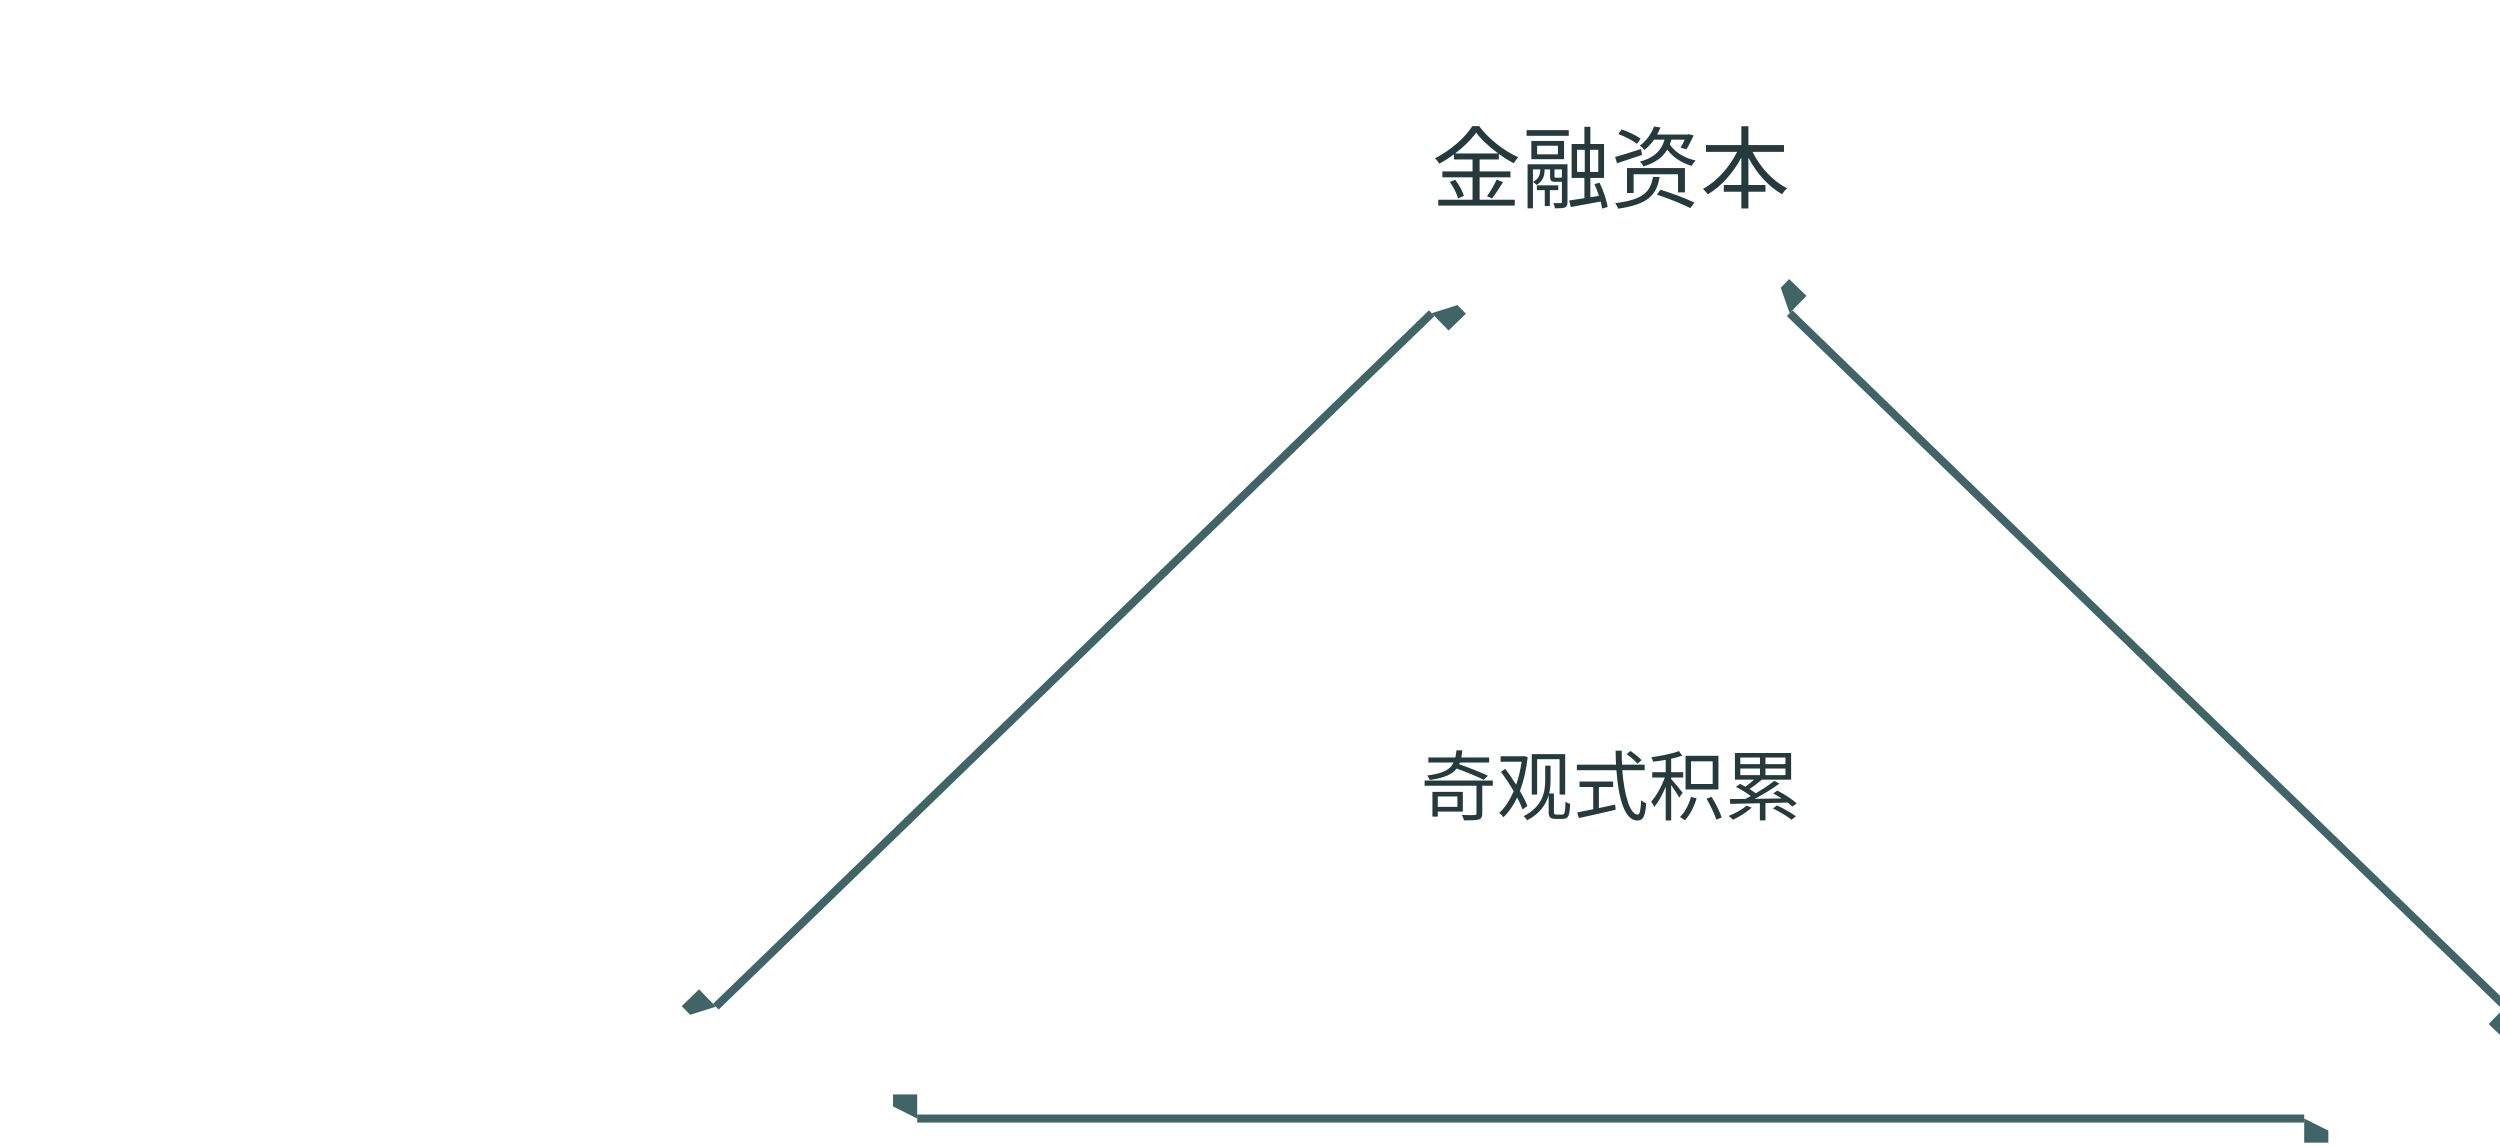
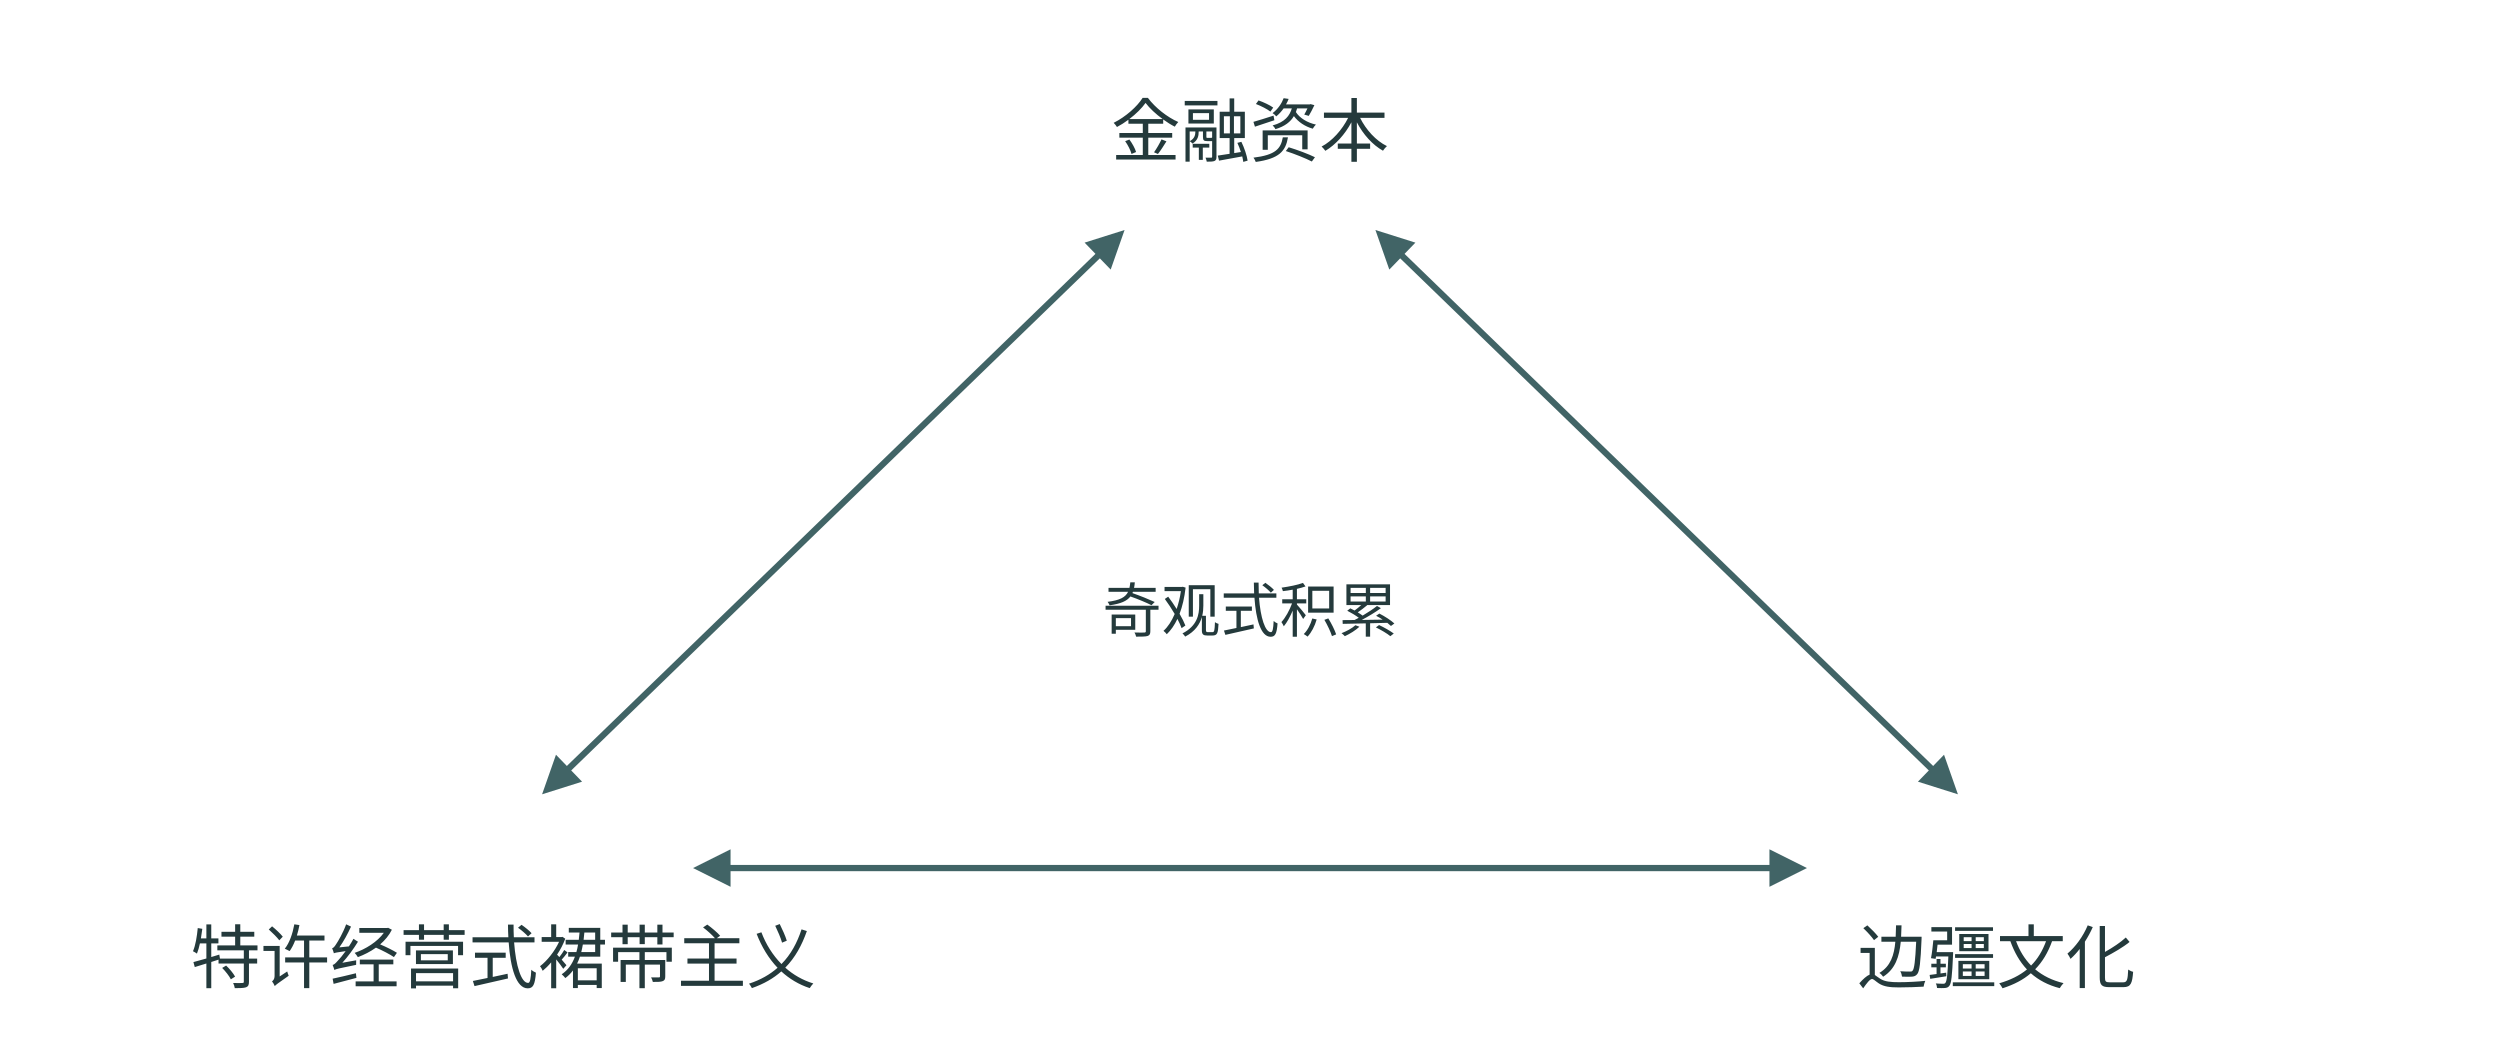
- <svg xmlns="http://www.w3.org/2000/svg" aria-label="三节点互有双向箭头，中心为奇观式积累。" role="img" viewbox="0 0 720 300">
+ <svg xmlns="http://www.w3.org/2000/svg" aria-label="三节点互有双向箭头，中心为奇观式积累。" role="img" viewBox="0 0 720 300">
  <defs>
-     <marker id="arrow-zh" markerheight="6" markerwidth="6" orient="auto-start-reverse" refx="5" refy="5" viewbox="0 0 10 10">
+     <marker id="arrow-zh" markerHeight="6" markerWidth="6" orient="auto-start-reverse" refX="5" refY="5" viewBox="0 0 10 10">
      <path d="M 0 0 L 10 5 L 0 10 z" fill="#416466" />
    </marker>
  </defs>
  <g marker-end="url(#arrow-zh)" marker-start="url(#arrow-zh)" stroke="#416466" stroke-width="1.8">
    <path d="M 320 70 L 160 225" />
    <path d="M 400 70 L 560 225" />
    <path d="M 205 250 L 515 250" />
  </g>
  <g fill="#243a3c" font-size="20" text-anchor="middle">
    <text x="360" y="45">金融资本</text>
    <text x="145" y="283">特许经营式裙带主义</text>
    <text x="575" y="283">边疆文化</text>
    <text font-size="17" x="360" y="182">奇观式积累</text>
  </g>
</svg>
